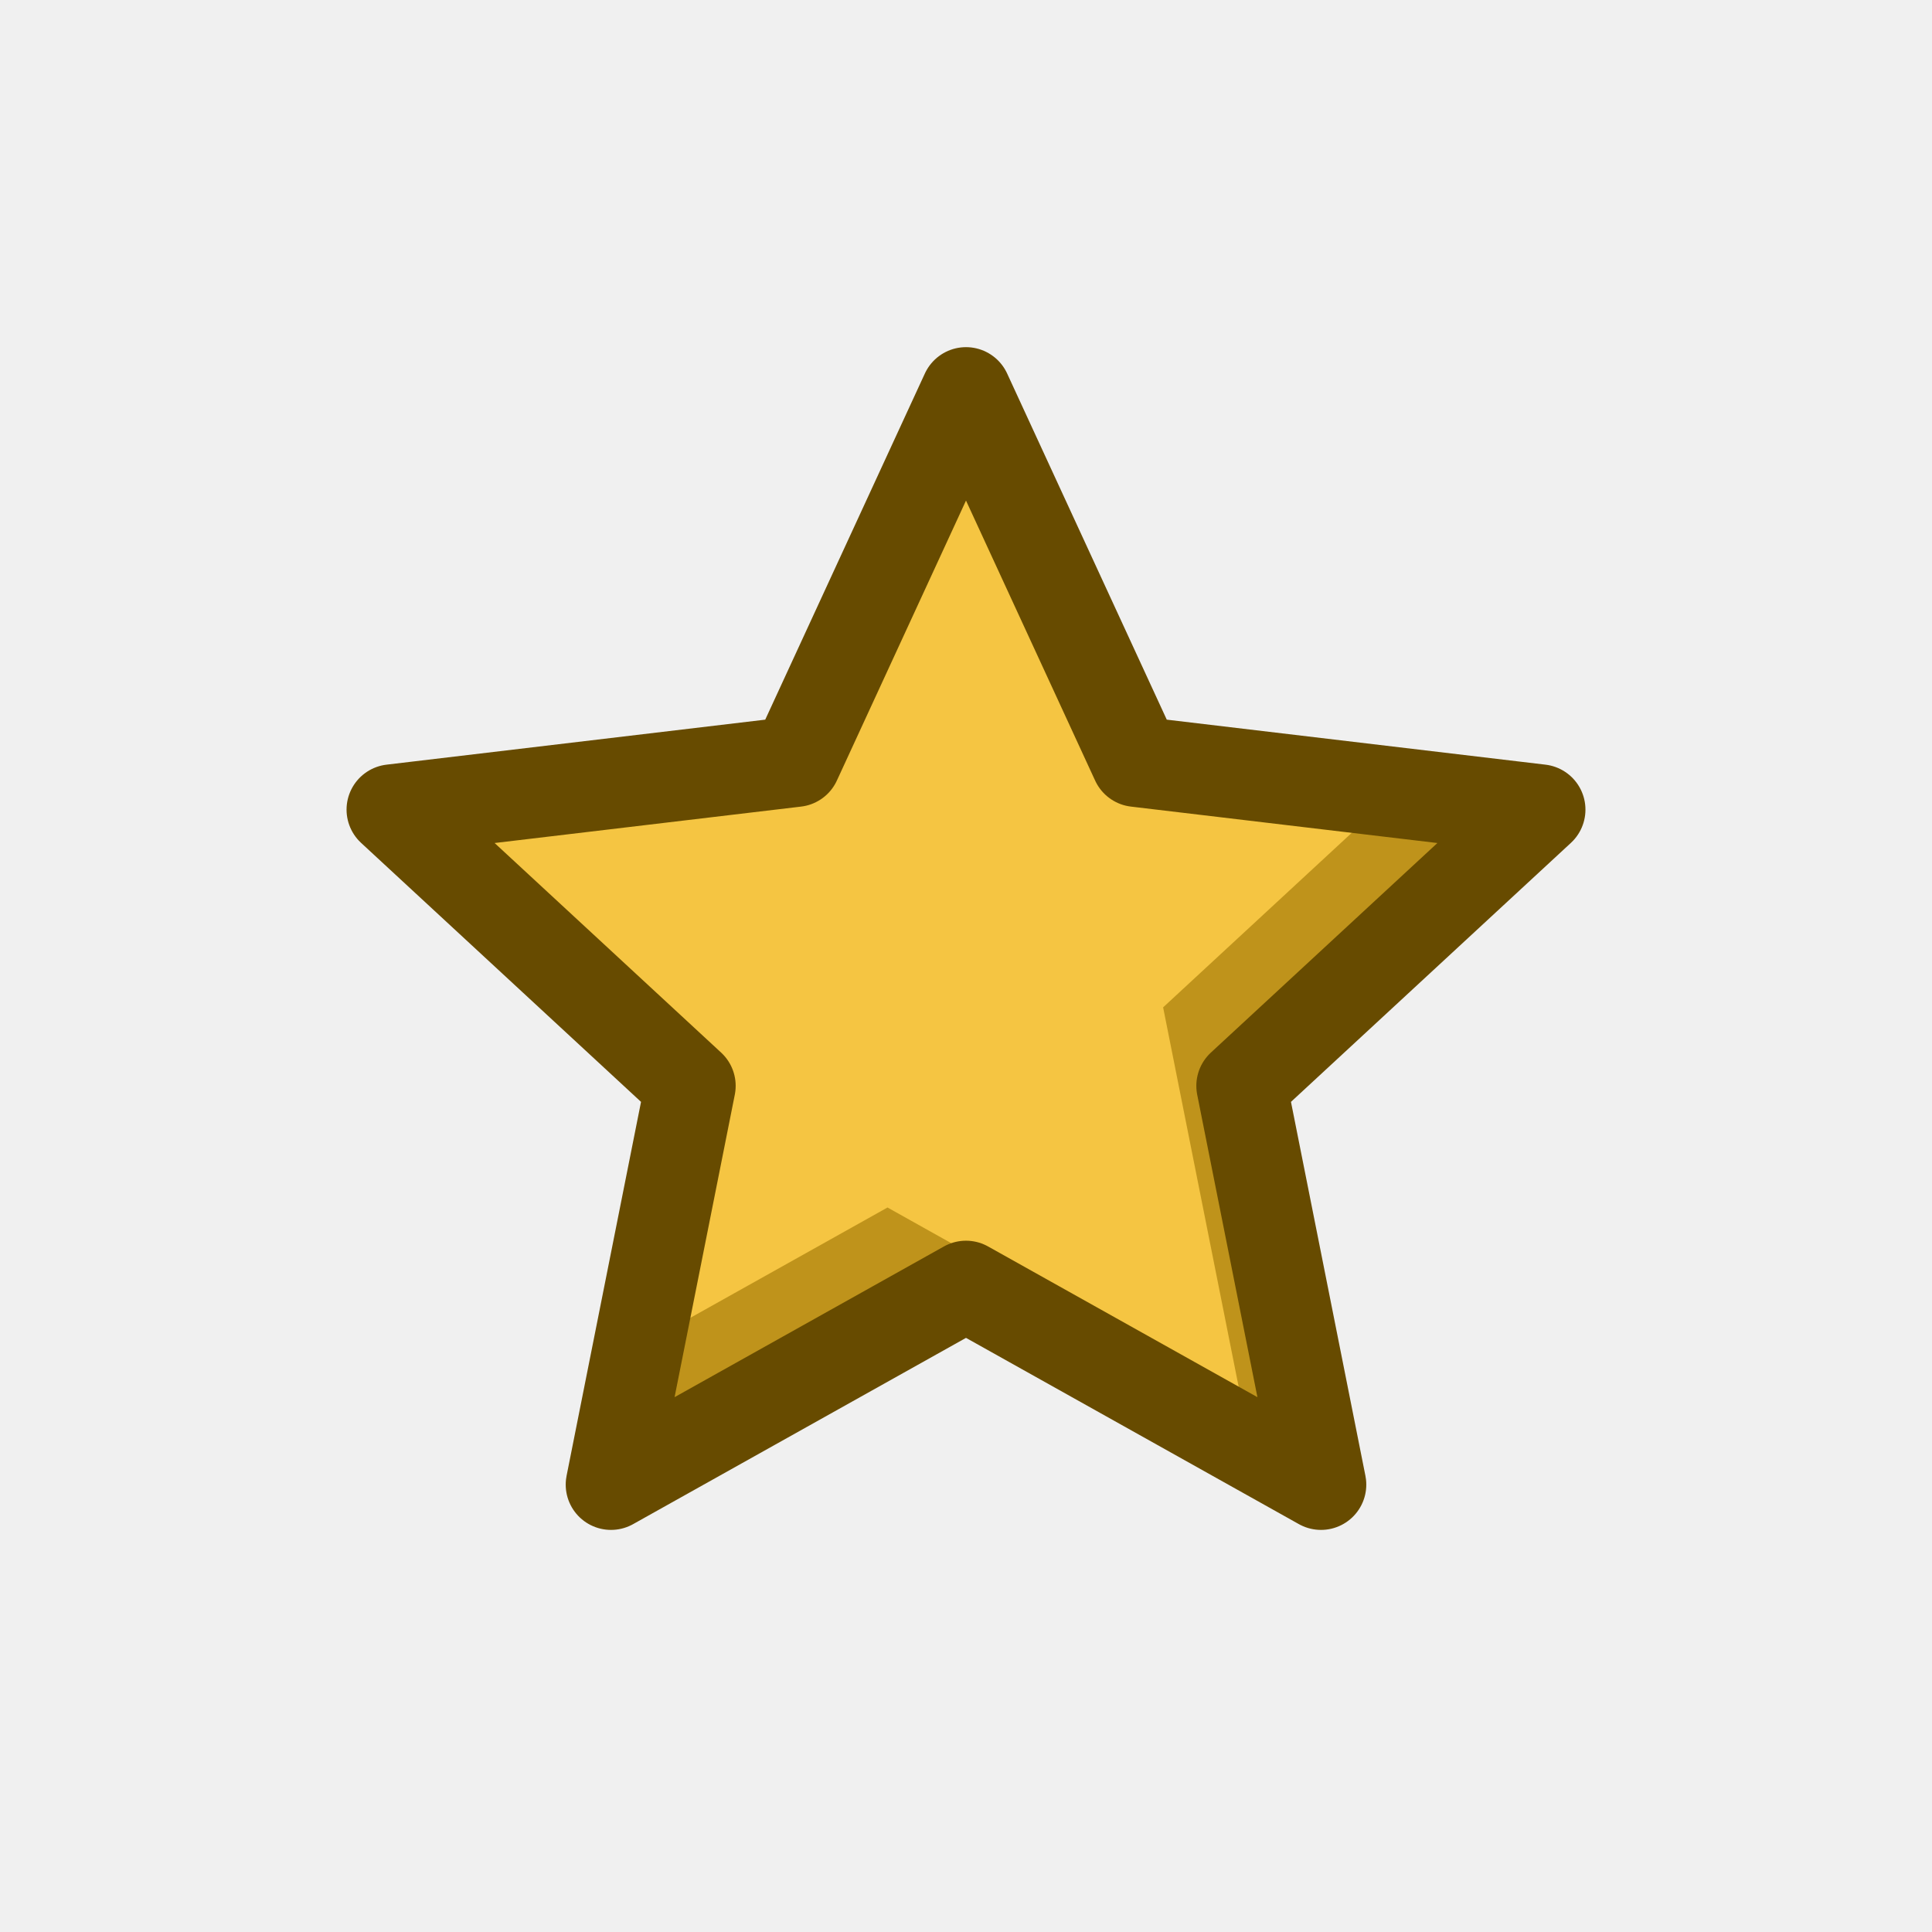
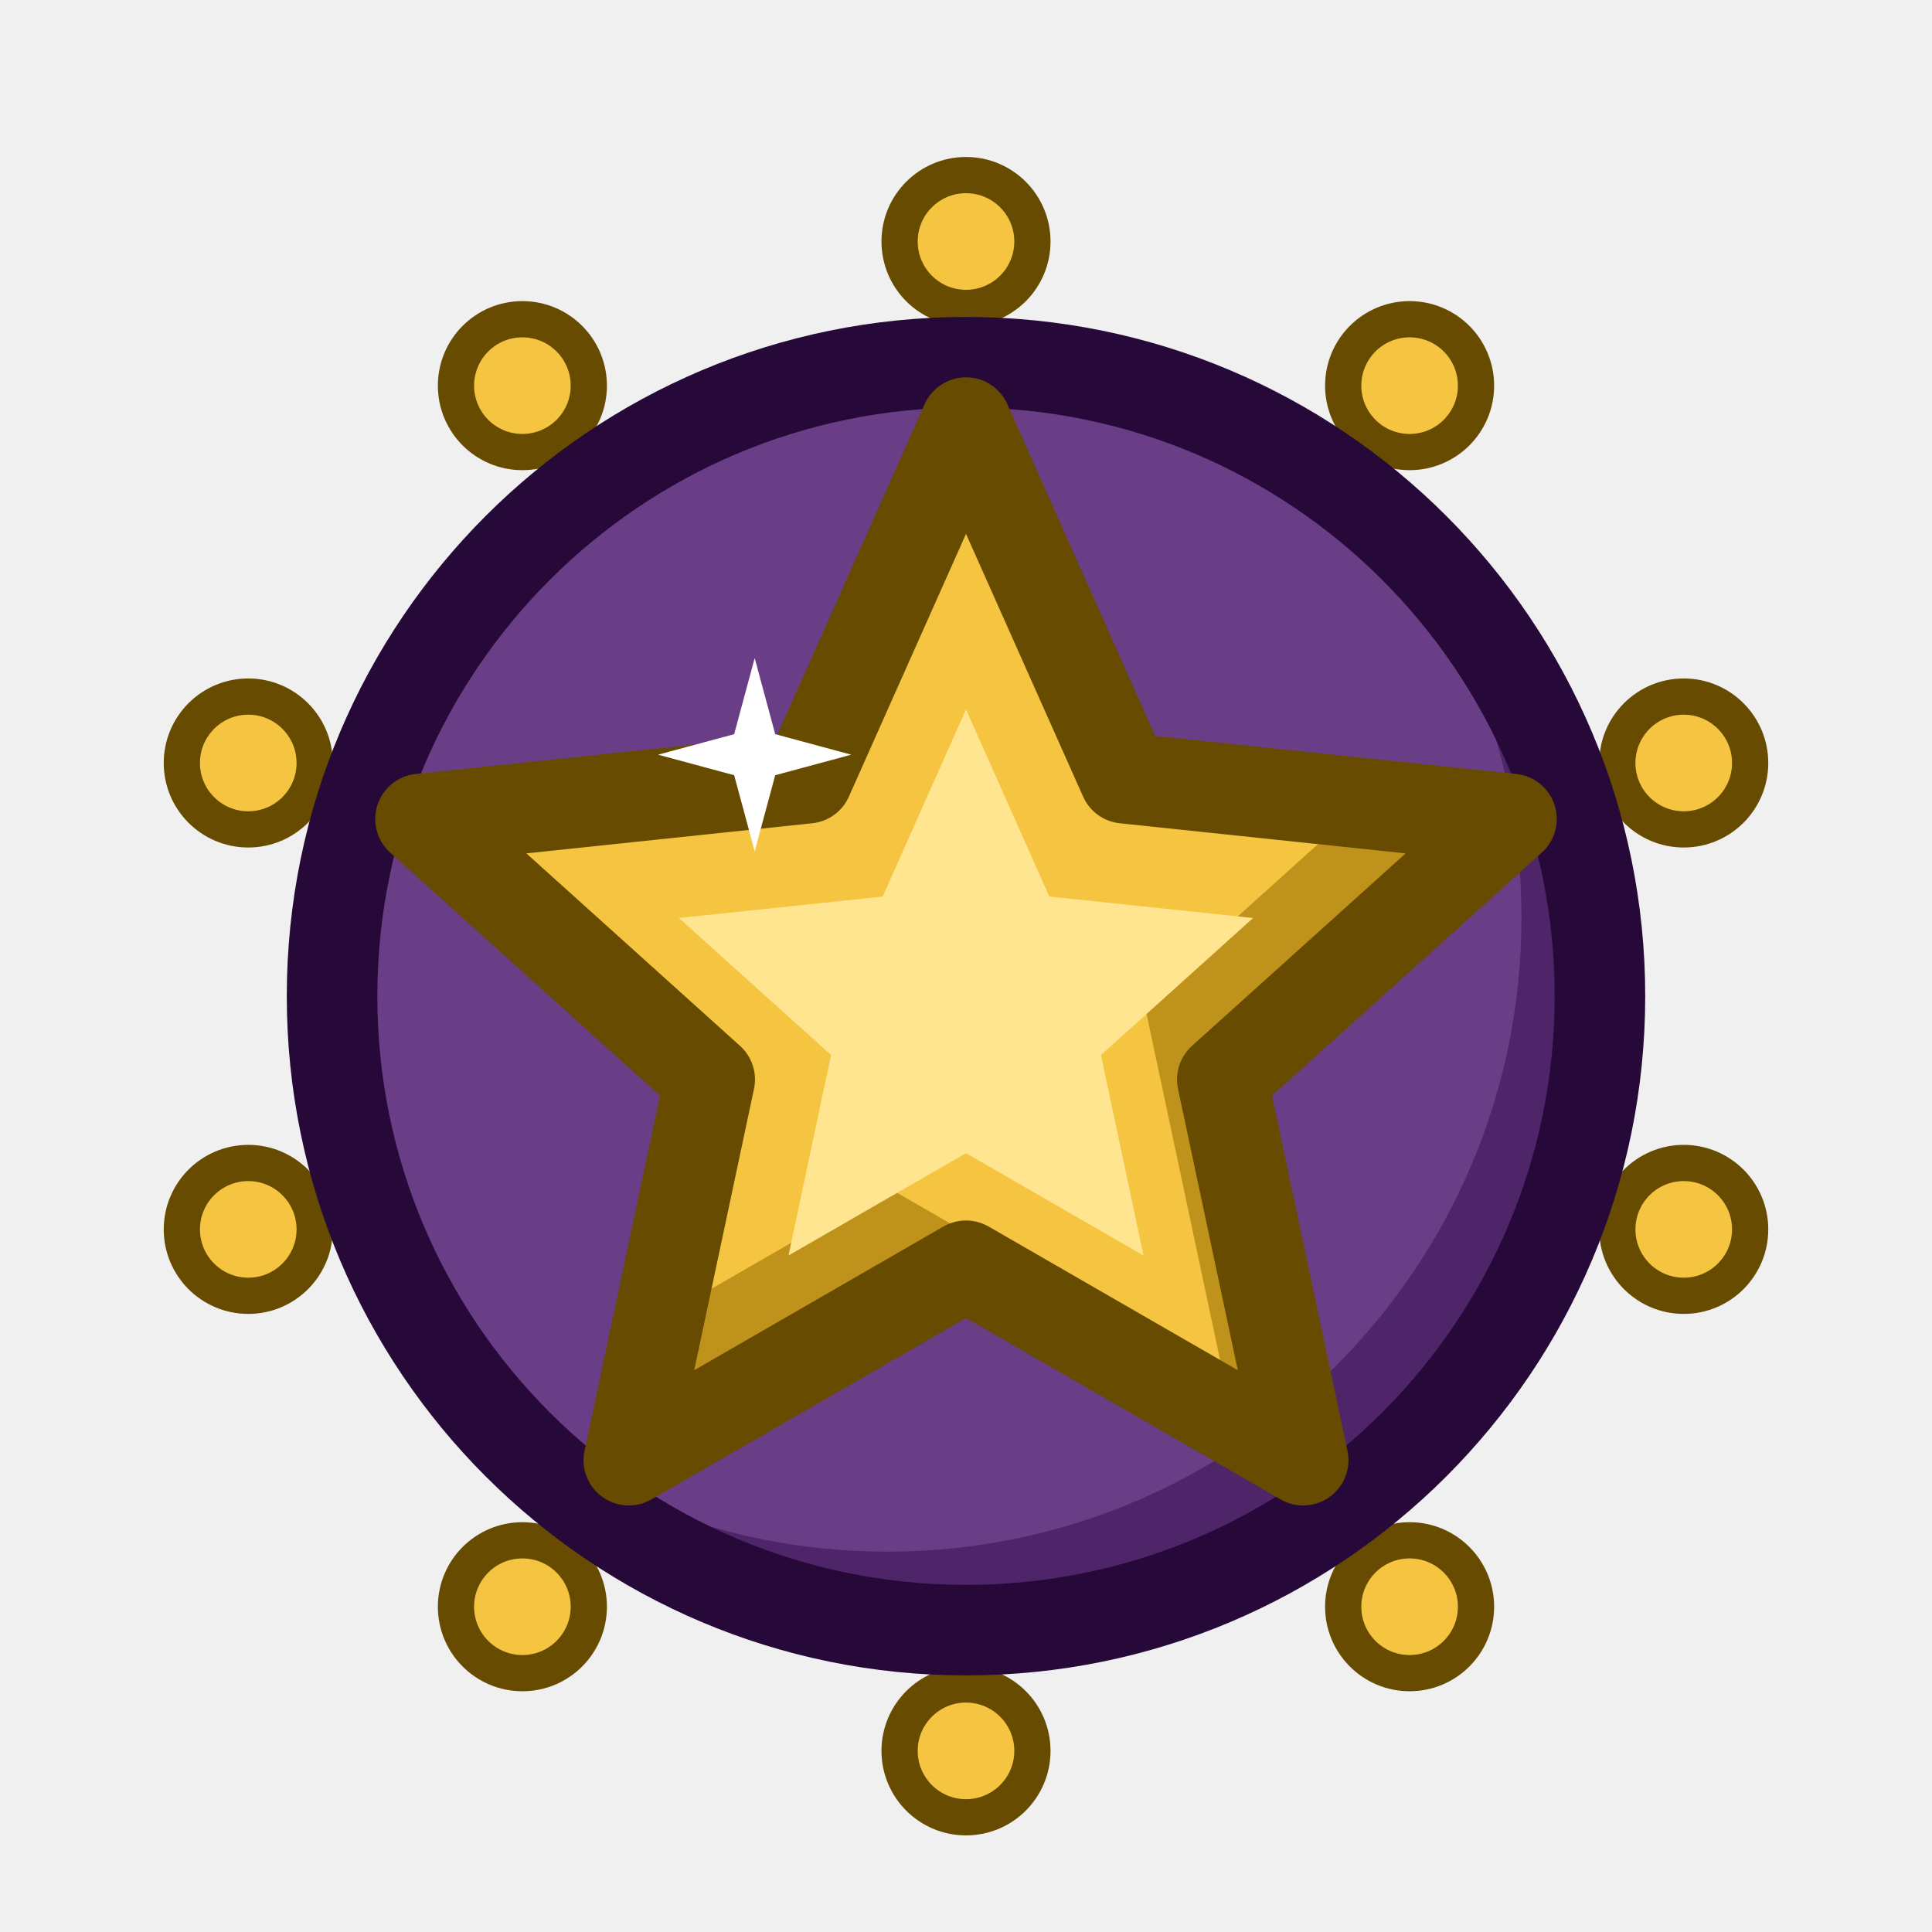
<svg xmlns="http://www.w3.org/2000/svg" width="64" height="64" viewBox="0 0 64 64">
  <clipPath id="reel_star_c1">
-     <path d="M32,13 L37.64,25.23 L51.02,26.82 L41.13,35.97 L43.76,49.18 L32,42.6 L20.24,49.18 L22.87,35.97 L12.98,26.82 L26.36,25.23 Z" />
+     <path d="M53.576,40.725 a2.2,2.2 0 1,0 4.4,0 a2.2,2.2 0 1,0 -4.4,0 Z" />
  </clipPath>
-   <path d="M32,13 L37.64,25.23 L51.02,26.82 L41.13,35.97 L43.76,49.18 L32,42.6 L20.24,49.18 L22.87,35.97 L12.98,26.82 L26.36,25.23 Z" fill="#BF931B" />
-   <g clip-path="url(#reel_star_c1)">
-     <path d="M32,13 L37.64,25.23 L51.02,26.82 L41.13,35.97 L43.76,49.18 L32,42.6 L20.24,49.18 L22.87,35.97 L12.98,26.82 L26.36,25.23 Z" fill="#F5C542" transform="translate(-2.6,-2.6)" />
+   <path d="M53.576,40.725 a2.2,2.2 0 1,0 4.4,0 a2.2,2.2 0 1,0 -4.4,0 Z" fill="#F5C542" />
+   <path d="M53.576,40.725 a2.2,2.2 0 1,0 4.4,0 a2.2,2.2 0 1,0 -4.4,0 Z" fill="none" stroke="#674B00" stroke-width="1.2" stroke-linejoin="round" />
+   <clipPath id="reel_star_c2">
+     <path d="M44.495,53.225 a2.2,2.2 0 1,0 4.4,0 a2.2,2.2 0 1,0 -4.4,0 Z" />
+   </clipPath>
+   <path d="M44.495,53.225 a2.2,2.2 0 1,0 4.4,0 a2.2,2.2 0 1,0 -4.4,0 Z" fill="#F5C542" />
+   <path d="M44.495,53.225 a2.2,2.2 0 1,0 4.4,0 a2.2,2.2 0 1,0 -4.4,0 Z" fill="none" stroke="#674B00" stroke-width="1.2" stroke-linejoin="round" />
+   <clipPath id="reel_star_c3">
+     <path d="M29.8,58 a2.2,2.2 0 1,0 4.4,0 a2.2,2.2 0 1,0 -4.4,0 Z" />
+   </clipPath>
+   <path d="M29.8,58 a2.2,2.2 0 1,0 4.4,0 a2.2,2.2 0 1,0 -4.4,0 Z" fill="#F5C542" />
+   <path d="M29.8,58 a2.2,2.2 0 1,0 4.4,0 a2.2,2.2 0 1,0 -4.4,0 Z" fill="none" stroke="#674B00" stroke-width="1.2" stroke-linejoin="round" />
+   <clipPath id="reel_star_c4">
+     <path d="M15.105,53.225 a2.2,2.2 0 1,0 4.4,0 a2.2,2.2 0 1,0 -4.4,0 Z" />
+   </clipPath>
+   <path d="M15.105,53.225 a2.2,2.2 0 1,0 4.4,0 a2.2,2.2 0 1,0 -4.4,0 Z" fill="#F5C542" />
+   <path d="M15.105,53.225 a2.2,2.2 0 1,0 4.4,0 a2.2,2.2 0 1,0 -4.4,0 Z" fill="none" stroke="#674B00" stroke-width="1.2" stroke-linejoin="round" />
+   <clipPath id="reel_star_c5">
+     <path d="M6.024,40.725 a2.2,2.2 0 1,0 4.4,0 a2.2,2.2 0 1,0 -4.4,0 Z" />
+   </clipPath>
+   <path d="M6.024,40.725 a2.2,2.2 0 1,0 4.4,0 a2.2,2.2 0 1,0 -4.4,0 Z" fill="#F5C542" />
+   <path d="M6.024,40.725 a2.2,2.2 0 1,0 4.4,0 a2.2,2.2 0 1,0 -4.4,0 Z" fill="none" stroke="#674B00" stroke-width="1.2" stroke-linejoin="round" />
+   <clipPath id="reel_star_c6">
+     <path d="M6.024,25.275 a2.2,2.2 0 1,0 4.4,0 a2.2,2.2 0 1,0 -4.4,0 Z" />
+   </clipPath>
+   <path d="M6.024,25.275 a2.2,2.2 0 1,0 4.4,0 a2.2,2.2 0 1,0 -4.4,0 Z" fill="#F5C542" />
+   <path d="M6.024,25.275 a2.2,2.2 0 1,0 4.4,0 a2.2,2.2 0 1,0 -4.4,0 Z" fill="none" stroke="#674B00" stroke-width="1.2" stroke-linejoin="round" />
+   <clipPath id="reel_star_c7">
+     <path d="M15.105,12.775 a2.2,2.2 0 1,0 4.4,0 a2.2,2.2 0 1,0 -4.4,0 Z" />
+   </clipPath>
+   <path d="M15.105,12.775 a2.2,2.2 0 1,0 4.4,0 a2.2,2.2 0 1,0 -4.4,0 Z" fill="#F5C542" />
+   <path d="M15.105,12.775 a2.2,2.2 0 1,0 4.4,0 a2.2,2.2 0 1,0 -4.4,0 Z" fill="none" stroke="#674B00" stroke-width="1.2" stroke-linejoin="round" />
+   <clipPath id="reel_star_c8">
+     <path d="M29.8,8 a2.2,2.2 0 1,0 4.4,0 a2.2,2.2 0 1,0 -4.4,0 Z" />
+   </clipPath>
+   <path d="M29.8,8 a2.2,2.2 0 1,0 4.4,0 a2.2,2.2 0 1,0 -4.4,0 Z" fill="#F5C542" />
+   <path d="M29.8,8 a2.2,2.2 0 1,0 4.4,0 a2.2,2.2 0 1,0 -4.4,0 Z" fill="none" stroke="#674B00" stroke-width="1.2" stroke-linejoin="round" />
+   <clipPath id="reel_star_c9">
+     <path d="M44.495,12.775 a2.2,2.2 0 1,0 4.4,0 a2.2,2.2 0 1,0 -4.4,0 Z" />
+   </clipPath>
+   <path d="M44.495,12.775 a2.2,2.2 0 1,0 4.4,0 a2.2,2.2 0 1,0 -4.4,0 Z" fill="#F5C542" />
+   <path d="M44.495,12.775 a2.2,2.2 0 1,0 4.4,0 a2.2,2.2 0 1,0 -4.4,0 Z" fill="none" stroke="#674B00" stroke-width="1.2" stroke-linejoin="round" />
+   <clipPath id="reel_star_c10">
+     <path d="M53.576,25.275 a2.2,2.2 0 1,0 4.4,0 a2.2,2.2 0 1,0 -4.4,0 Z" />
+   </clipPath>
+   <path d="M53.576,25.275 a2.2,2.2 0 1,0 4.4,0 a2.2,2.2 0 1,0 -4.4,0 Z" fill="#F5C542" />
+   <path d="M53.576,25.275 a2.2,2.2 0 1,0 4.4,0 a2.2,2.2 0 1,0 -4.4,0 Z" fill="none" stroke="#674B00" stroke-width="1.2" stroke-linejoin="round" />
+   <clipPath id="reel_star_c11">
+     <path d="M11,33 a21,21 0 1,0 42,0 a21,21 0 1,0 -42,0 Z" />
+   </clipPath>
+   <path d="M11,33 a21,21 0 1,0 42,0 a21,21 0 1,0 -42,0 Z" fill="#4E2569" />
+   <g clip-path="url(#reel_star_c11)">
+     <path d="M11,33 a21,21 0 1,0 42,0 a21,21 0 1,0 -42,0 Z" fill="#6A3E86" transform="translate(-2.6,-2.6)" />
  </g>
-   <g clip-path="url(#reel_star_c1)">
-     <ellipse cx="24.4" cy="22.8" rx="4.2" ry="2.5" fill="#FFFFFF" fill-opacity="0.75" transform="rotate(-30 24.4 22.8)" />
+   <path d="M11,33 a21,21 0 1,0 42,0 a21,21 0 1,0 -42,0 Z" fill="none" stroke="#260938" stroke-width="3.0" stroke-linejoin="round" />
+   <clipPath id="reel_star_c12">
+     <path d="M32,14 L37.25,25.78 L50.07,27.13 L40.49,35.76 L43.17,48.37 L32,41.93 L20.83,48.37 L23.51,35.76 L13.93,27.13 L26.75,25.78 Z" />
+   </clipPath>
+   <path d="M32,14 L37.25,25.78 L50.07,27.13 L40.49,35.76 L43.17,48.37 L32,41.93 L20.83,48.37 L23.51,35.76 L13.93,27.13 L26.75,25.78 Z" fill="#BF931B" />
+   <g clip-path="url(#reel_star_c12)">
+     <path d="M32,14 L37.25,25.78 L50.07,27.13 L40.49,35.76 L43.17,48.37 L32,41.93 L20.83,48.37 L23.51,35.76 L13.93,27.13 L26.75,25.78 Z" fill="#F5C542" transform="translate(-2.6,-2.6)" />
  </g>
-   <path d="M32,13 L37.64,25.23 L51.02,26.82 L41.13,35.97 L43.76,49.18 L32,42.6 L20.24,49.18 L22.87,35.97 L12.98,26.82 L26.36,25.23 Z" fill="none" stroke="#674B00" stroke-width="3.0" stroke-linejoin="round" />
+   <path d="M32,14 L37.25,25.78 L50.07,27.13 L40.49,35.76 L43.17,48.37 L32,41.93 L20.83,48.37 L23.51,35.76 L13.93,27.13 L26.75,25.78 Z" fill="none" stroke="#674B00" stroke-width="3.0" stroke-linejoin="round" />
+   <clipPath id="reel_star_c13">
+     <path d="M32,23.5 L34.76,29.7 L41.51,30.41 L36.47,34.95 L37.88,41.59 L32,38.2 L26.12,41.59 L27.53,34.95 L22.49,30.41 L29.24,29.7 Z" />
+   </clipPath>
+   <path d="M32,23.5 L34.76,29.7 L41.51,30.41 L36.47,34.95 L37.88,41.59 L32,38.2 L26.12,41.59 L27.53,34.95 L22.49,30.41 L29.24,29.7 Z" fill="#FFE58F" />
+   <clipPath id="reel_star_c14">
+     <path d="M25,21.8 L25.68,24.32 L28.2,25 L25.68,25.68 L25,28.2 L24.32,25.68 L21.8,25 L24.32,24.32 Z" />
+   </clipPath>
+   <path d="M25,21.8 L25.68,24.32 L28.2,25 L25.68,25.68 L25,28.2 L24.32,25.68 L21.8,25 L24.32,24.32 Z" fill="#FFFFFF" />
</svg>
